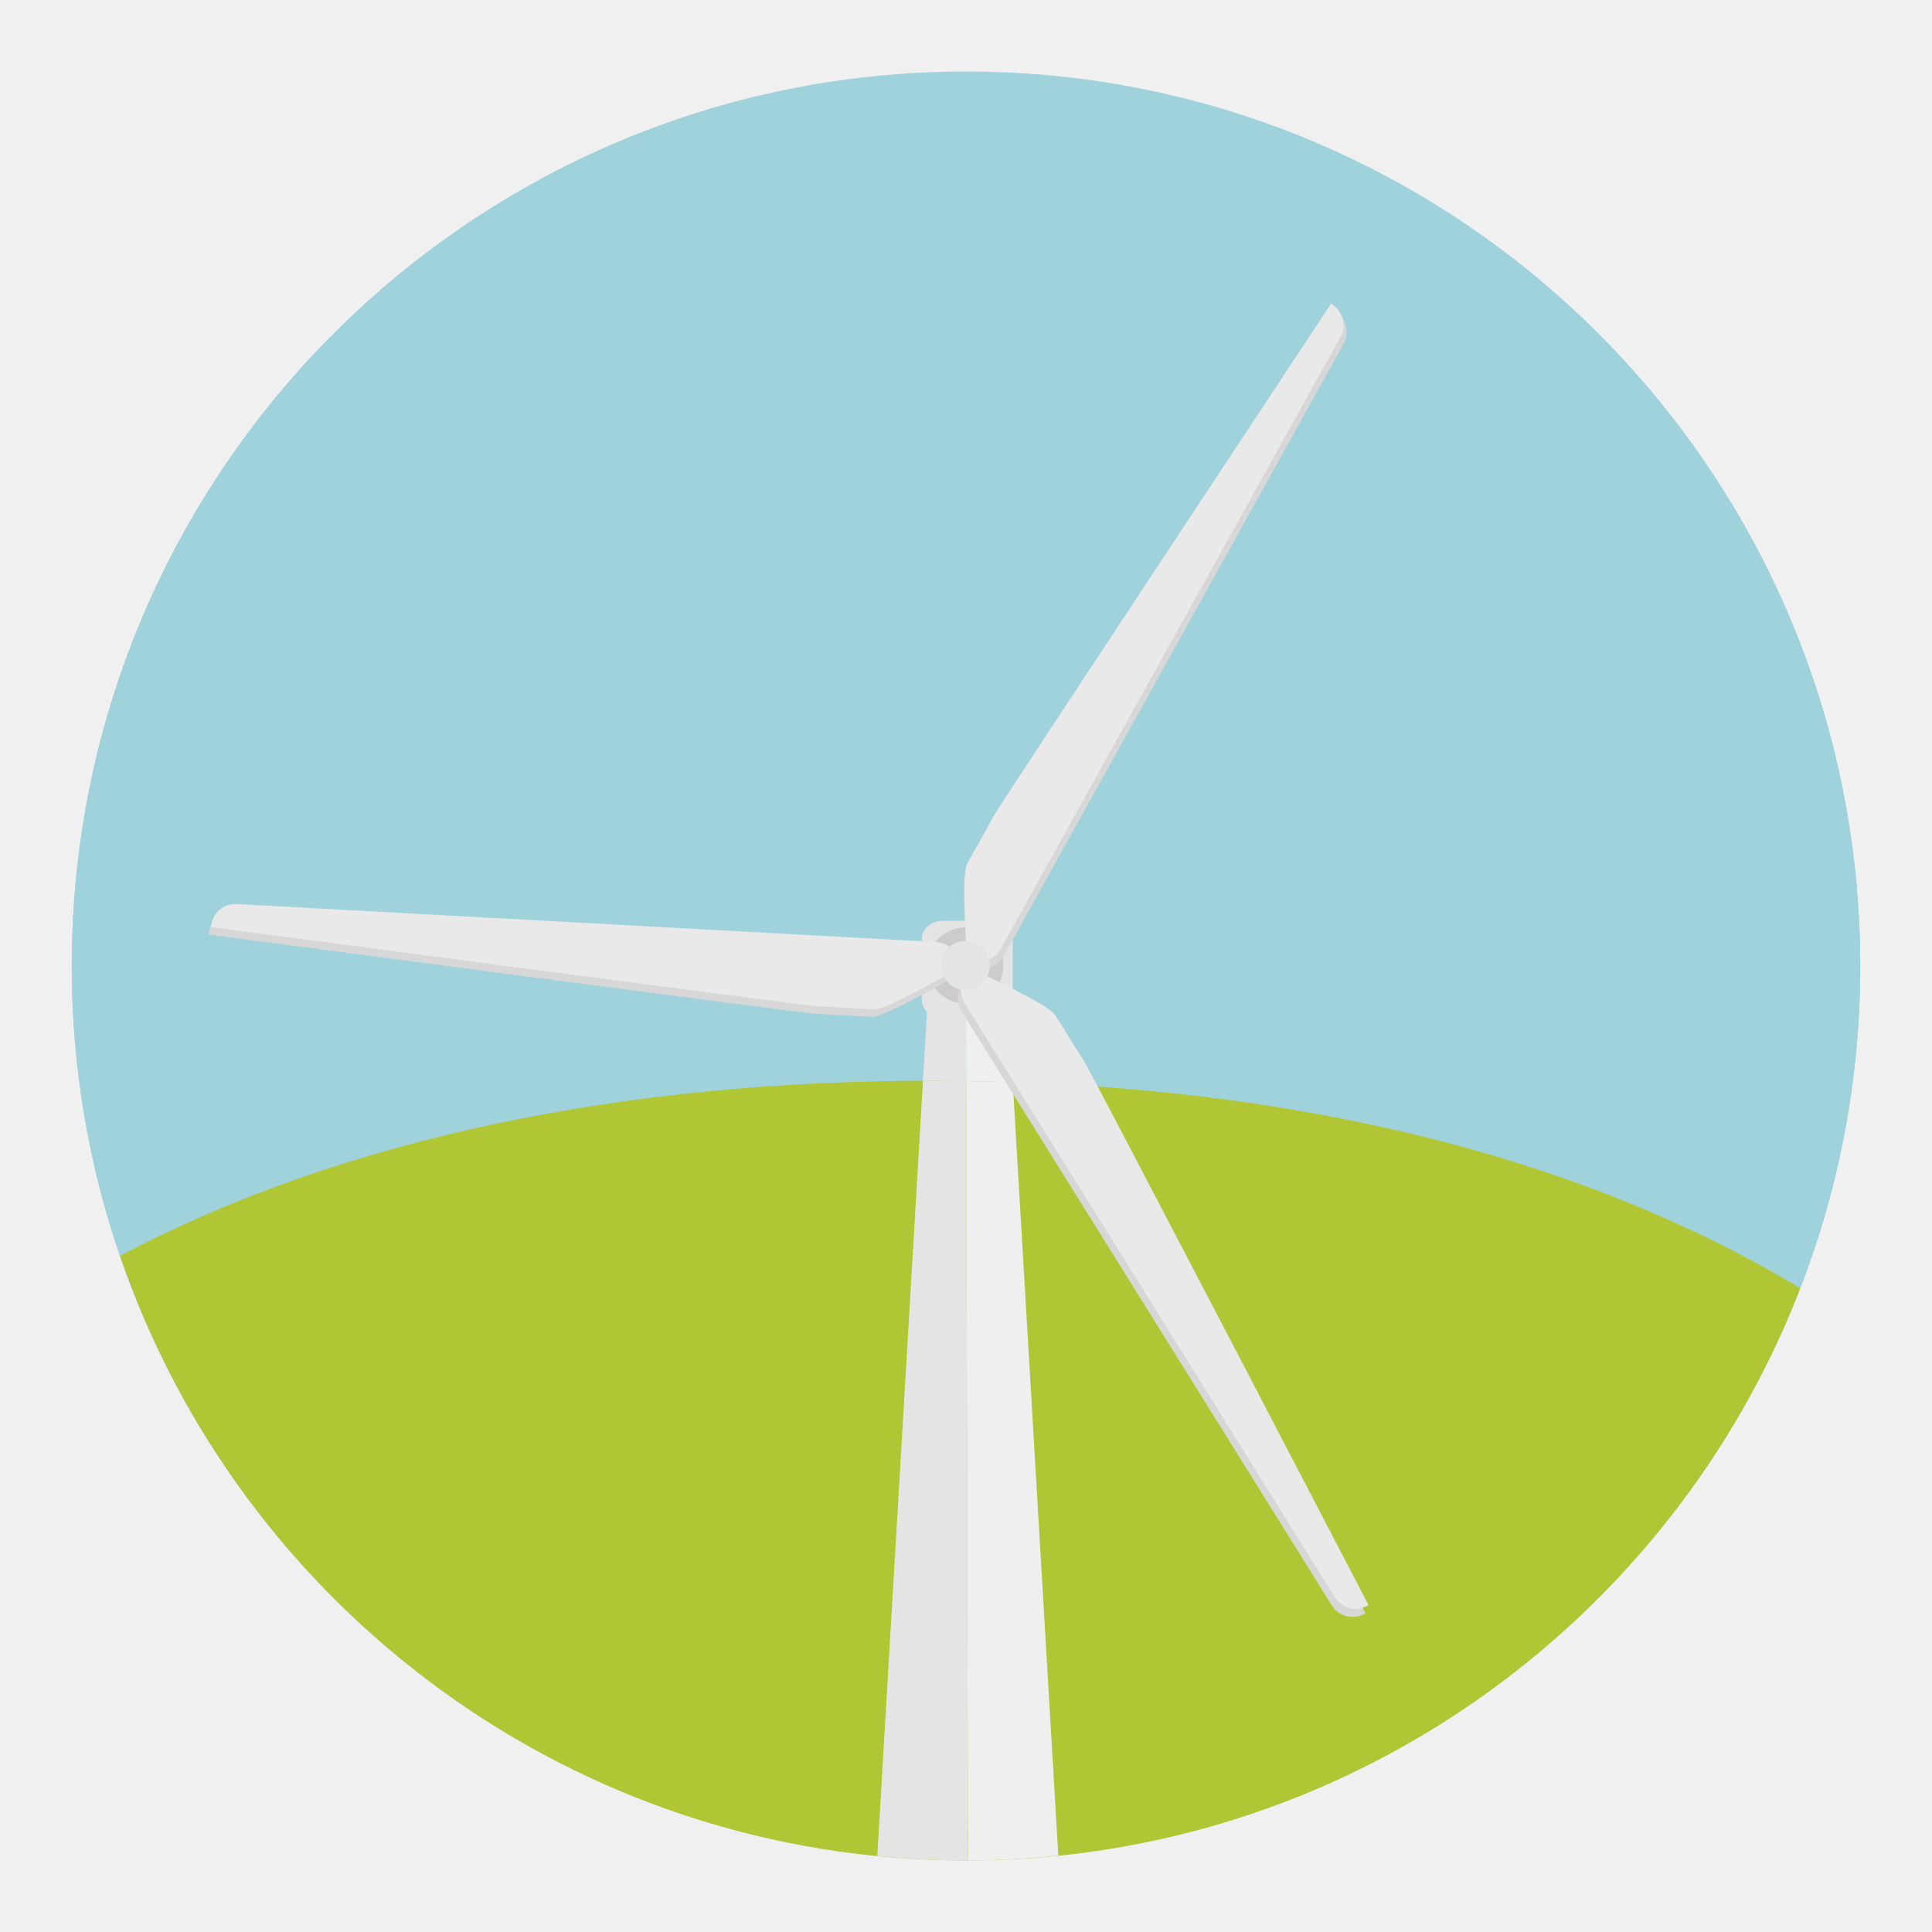
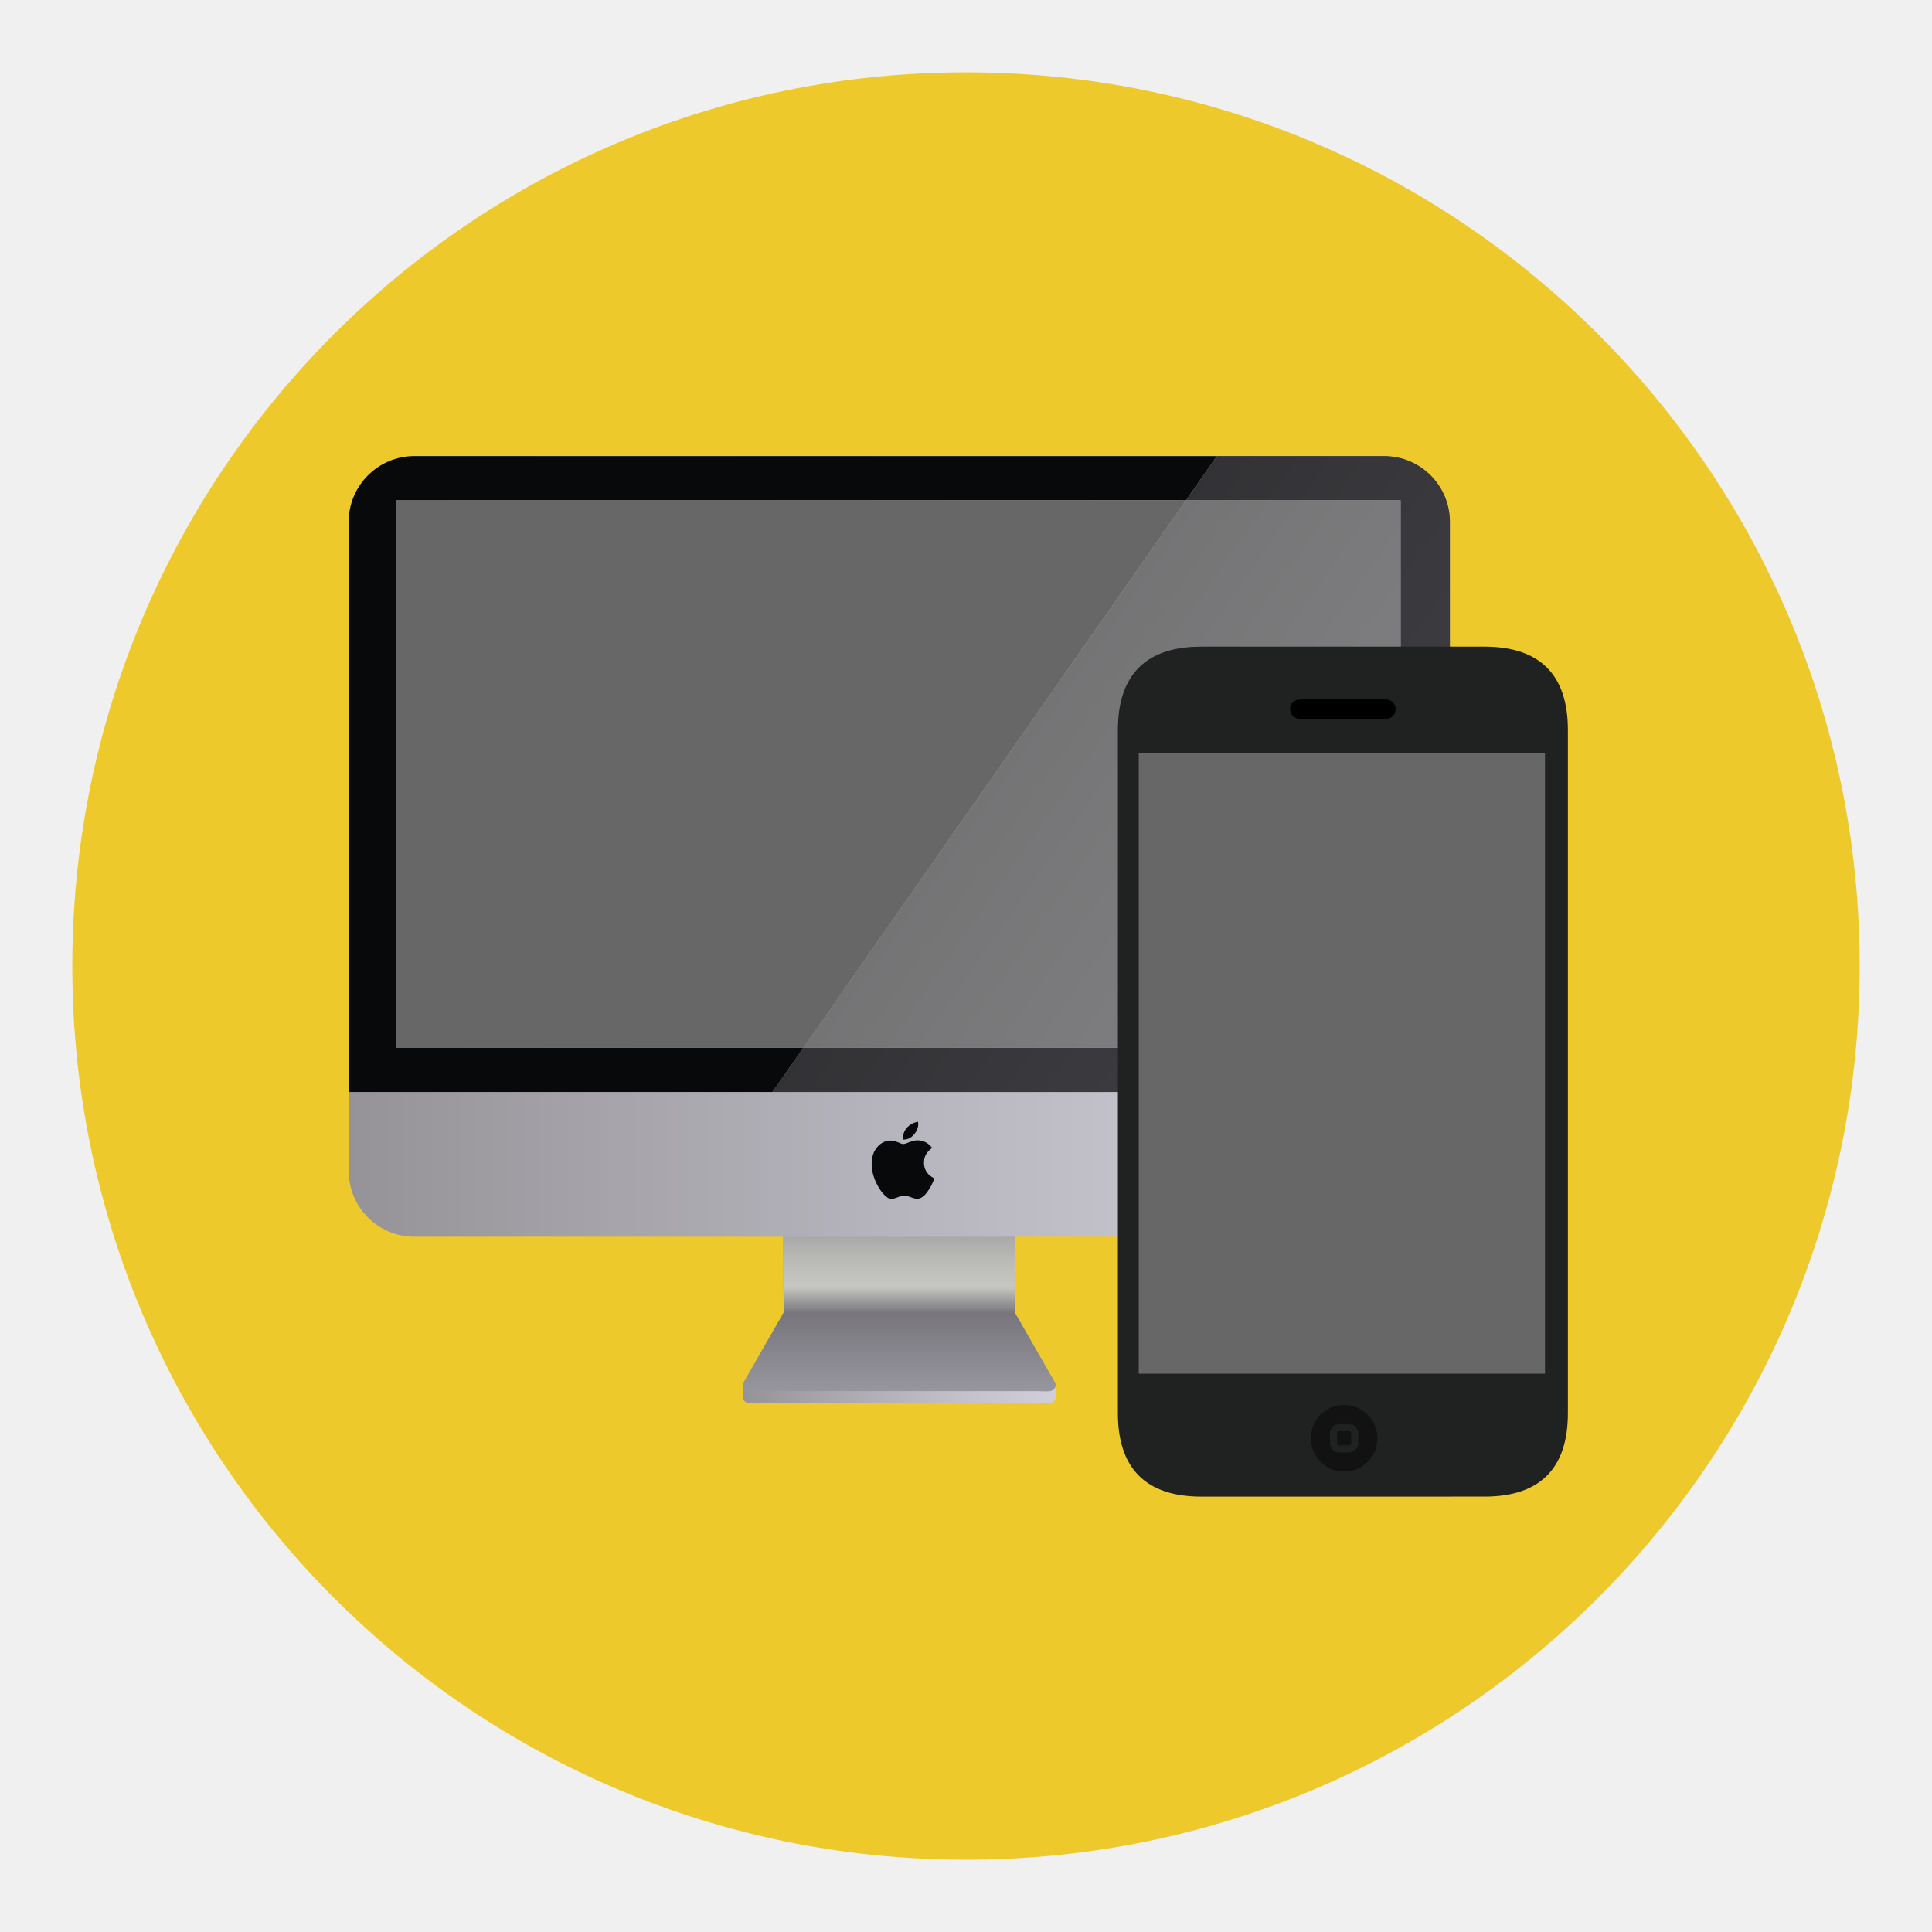
- <svg xmlns="http://www.w3.org/2000/svg" version="1.1" id="Layer_1" x="0px" y="0px" width="136.833px" height="136.833px" viewBox="0 0 136.833 136.833" style="enable-background:new 0 0 136.833 136.833;" xml:space="preserve">
-   <style type="text/css">
- 
- 	.st0{fill:#AA865B;}
- 	.st1{fill:#49A0AE;}
- 	.st2{fill:#E0E0E0;}
- 	.st3{fill:#E23942;}
- 	.st4{fill:#E4DFD6;}
- 	.st5{fill:#E4E4E4;}
- 	.st6{fill:#4C3E30;}
- 	.st7{fill:#E7E7E7;}
- 	.st8{fill:#4D4946;}
- 	.st9{fill:#E84849;}
- 	.st10{fill:#E8E8DF;}
- 	.st11{fill:#E8E8E8;}
- 	.st12{fill:#E9E9EA;}
- 	.st13{fill:#818282;}
- 	.st14{fill:#828282;}
- 	.st15{fill:#B1C635;}
- 	.st16{fill:#857856;}
- 	.st17{fill:#B5DDE1;}
- 	.st18{fill:#B7C133;}
- 	.st19{fill:#89932C;}
- 	.st20{fill:#1E1B18;}
- 	.st21{fill:#ECECEC;}
- 	.st22{fill:#51473A;}
- 	.st23{fill:#EFEFEF;}
- 	.st24{fill:#524F49;}
- 	.st25{fill:#585550;}
- 	.st26{fill:#8CB23F;}
- 	.st27{fill:#202121;}
- 	.st28{fill:#8EC0C8;}
- 	.st29{fill:#F3F4F5;}
- 	.st30{fill:#5B4F3F;}
- 	.st31{fill:#5C9340;}
- 	.st32{fill:#C02026;}
- 	.st33{fill:#C0C0C0;}
- 	.st34{fill:#93793D;}
- 	.st35{fill:#939292;}
- 	.st36{fill:#C4E7ED;}
- 	.st37{opacity:0.5;}
- 	.st38{opacity:0.7;}
- 	.st39{opacity:0.8;}
- 	.st40{fill:#FFA300;}
- 	.st41{fill:#FFCE00;}
- 	.st42{fill:#FFFFFF;}
- 	.st43{fill:#65A844;}
- 	.st44{fill:#665C51;}
- 	.st45{fill:#67B8CB;}
- 	.st46{fill:#9BD7D9;}
- 	.st47{fill:#CDCCCB;}
- 	.st48{fill:#344E5D;}
- 	.st49{fill:#6B4E15;}
- 	.st50{fill:#6B7D35;}
- 	.st51{fill:#D2D2D2;}
- 	.st52{fill:#3A2F22;}
- 	.st53{fill:#3B342D;}
- 	.st54{fill:#D6EFF2;}
- 	.st55{fill:#D7D7D7;}
- 	.st56{fill:#3E8540;}
- 	.st57{fill:#D9E3E4;}
- 	.st58{fill:#A0D2DC;}
- 	.st59{fill:#A19F9F;}
- 	.st60{fill:#737373;}
- 	.st61{fill:#A2D4DE;}
- 	.st62{fill:#A2DADB;}
- 	.st63{fill:#73BFCB;}
- 	.st64{fill:#766959;}
- 	.st65{fill:#77746F;}
- 	.st66{fill:#77913B;}
- 	.st67{fill:#A6B232;}
- 	.st68{fill:#A8A7A7;}
- 	.st69{fill:#DFDFDF;}
- 	.st70{fill:#423528;}
- 	.st71{fill:#43B665;}
- 	.st72{fill:#444341;}
- 	.st73{fill:#453F38;}
- 
- </style>
+ <svg xmlns="http://www.w3.org/2000/svg" xmlns:xlink="http://www.w3.org/1999/xlink" version="1.1" id="Layer_1" x="0px" y="0px" width="136.913px" height="136.914px" viewBox="0 0 136.913 136.914" enable-background="new 0 0 136.913 136.914" xml:space="preserve">
  <g>
-     <g>
-       <g>
-         <circle class="st58" cx="68.417" cy="68.399" r="63.333" />
-       </g>
-     </g>
    <g>
      <g>
        <g>
          <g>
-             <path class="st58" d="M127.5,91.242c2.735-7.079,4.25-14.765,4.25-22.809c0-34.979-28.355-63.333-63.333-63.333       S5.083,33.454,5.083,68.433c0,7.18,1.212,14.073,3.414,20.508c15.923-8.395,35.841-12.398,57.458-12.398       C89.463,76.542,110.964,81.274,127.5,91.242z" />
-           </g>
-           <g>
-             <path class="st15" d="M68.417,131.767c26.934,0,49.926-16.822,59.083-40.525c-16.535-9.968-38.036-14.699-61.544-14.699       c-21.617,0-41.535,4.004-57.458,12.398C17.022,113.85,40.62,131.767,68.417,131.767z" />
+             <circle fill="#EDC92C" cx="68.457" cy="68.458" r="63.333" />
          </g>
        </g>
      </g>
    </g>
    <g>
      <g>
        <g>
-           <path class="st23" d="M71.727,76.652l-0.35-5.929c0-2.175-1.05-3.938-2.344-3.938h-0.625l0.022,9.789      C69.535,76.589,70.633,76.615,71.727,76.652z" />
-         </g>
-         <g>
-           <path class="st23" d="M68.431,76.574l0.123,55.19c2.162-0.005,4.296-0.126,6.401-0.343l-3.229-54.77      C70.633,76.615,69.535,76.589,68.431,76.574z" />
-         </g>
-         <g>
-           <path class="st5" d="M68.431,76.574l-0.022-9.789h-0.353c-1.293,0-2.344,1.764-2.344,3.938l-0.344,5.826      c0.197-0.001,0.391-0.007,0.587-0.007C66.785,76.542,67.607,76.562,68.431,76.574z" />
-         </g>
-         <g>
-           <path class="st5" d="M68.554,131.764l-0.123-55.19c-0.824-0.012-1.646-0.031-2.476-0.031c-0.196,0-0.39,0.006-0.587,0.007      l-3.234,54.897c2.067,0.203,4.16,0.32,6.282,0.32C68.462,131.767,68.508,131.765,68.554,131.764z" />
+           <g>
+             <linearGradient id="SVGID_2_" gradientUnits="userSpaceOnUse" x1="52.645" y1="92.017" x2="74.815" y2="92.017">
+               <stop offset="0" style="stop-color:#959397" />
+               <stop offset="0.234" style="stop-color:#A6A4AA" />
+               <stop offset="0.731" style="stop-color:#C4C2CC" />
+               <stop offset="1" style="stop-color:#D0CED9" />
+             </linearGradient>
+             <path fill="url(#SVGID_2_)" d="M74.815,98.903c0,0.682-0.556,0.526-1.239,0.526h-19.69c-0.686,0-1.24,0.155-1.24-0.526v-0.845       l2.896-4.354l-0.054-7.879c0-0.684,0.554-1.238,1.239-1.238h14.008c0.684,0,1.24,0.555,1.24,1.238l-0.05,7.903l2.891,4.329       V98.903z" />
+             <linearGradient id="SVGID_3_" gradientUnits="userSpaceOnUse" x1="63.73" y1="83.878" x2="63.73" y2="98.602">
+               <stop offset="0.115" style="stop-color:#959397" />
+               <stop offset="0.142" style="stop-color:#99989B" />
+               <stop offset="0.372" style="stop-color:#BABAB7" />
+               <stop offset="0.497" style="stop-color:#C6C7C2" />
+               <stop offset="0.624" style="stop-color:#78767C" />
+               <stop offset="1" style="stop-color:#97969E" />
+             </linearGradient>
+             <path fill="url(#SVGID_3_)" d="M74.815,98.059c0,0.684-0.556,0.528-1.239,0.528h-19.69c-0.686,0-1.24,0.155-1.24-0.528       l2.896-5.064l-0.054-7.878c0-0.686,0.554-1.238,1.239-1.238h14.008c0.684,0,1.24,0.553,1.24,1.238l-0.05,7.903L74.815,98.059z" />
+           </g>
+           <g>
+             <g>
+               <linearGradient id="SVGID_4_" gradientUnits="userSpaceOnUse" x1="24.712" y1="59.984" x2="102.748" y2="59.984">
+                 <stop offset="0" style="stop-color:#959397" />
+                 <stop offset="0.234" style="stop-color:#A6A4AA" />
+                 <stop offset="0.731" style="stop-color:#C4C2CC" />
+                 <stop offset="1" style="stop-color:#D0CED9" />
+               </linearGradient>
+               <path fill="url(#SVGID_4_)" d="M102.748,82.986c0,2.573-2.086,4.658-4.658,4.658H29.371c-2.573,0-4.658-2.085-4.658-4.658        V36.981c0-2.572,2.085-4.658,4.658-4.658h68.719c2.572,0,4.658,2.086,4.658,4.658V82.986z" />
+             </g>
+             <g>
+               <path fill-rule="evenodd" clip-rule="evenodd" fill="#08090B" d="M65.055,79.499c0.073,0.396-0.116,0.721-0.32,0.938        c-0.177,0.19-0.412,0.34-0.74,0.321c-0.064-0.69,0.485-1.172,1.052-1.26C65.051,79.499,65.052,79.499,65.055,79.499z" />
+               <path fill-rule="evenodd" clip-rule="evenodd" fill="#08090B" d="M66.061,81.347c-0.36,0.257-0.619,0.595-0.578,1.166        c0.034,0.487,0.352,0.818,0.729,0.994c-0.088,0.257-0.191,0.483-0.32,0.69c-0.169,0.269-0.411,0.664-0.77,0.74        c-0.41,0.084-0.667-0.233-1.116-0.2c-0.342,0.026-0.649,0.308-0.995,0.191c-0.166-0.058-0.342-0.236-0.454-0.37        c-0.35-0.419-0.676-1.07-0.759-1.696c-0.071-0.538,0.001-1.005,0.218-1.363c0.227-0.372,0.65-0.729,1.212-0.664        c0.141,0.016,0.281,0.065,0.408,0.114c0.109,0.042,0.254,0.125,0.389,0.125c0.128-0.002,0.29-0.09,0.416-0.135        c0.146-0.053,0.299-0.109,0.456-0.122C65.467,80.765,65.814,81.046,66.061,81.347z" />
+             </g>
+             <g>
+               <defs>
+                 <path id="SVGID_7_" d="M102.748,82.986c0,2.573-2.086,4.658-4.658,4.658H29.371c-2.573,0-4.658-2.085-4.658-4.658V36.981         c0-2.572,2.085-4.658,4.658-4.658h68.719c2.572,0,4.658,2.086,4.658,4.658V82.986z" />
+               </defs>
+               <clipPath id="SVGID_5_">
+                 <use xlink:href="#SVGID_7_" overflow="visible" />
+               </clipPath>
+               <g clip-path="url(#SVGID_5_)">
+                 <path fill="#08090B" d="M102.748,36.981c0-2.572-2.086-4.658-4.658-4.658H86.237l-2.188,3.131h15.206v38.792H56.939         l-2.195,3.142h48.004V36.981z" />
+                 <g>
+                   <polygon fill="none" points="99.255,74.246 99.255,35.454 84.049,35.454 56.939,74.246         " />
+                   <path fill="#08090B" d="M28.062,74.246V35.454h55.987l2.188-3.131H29.371c-2.573,0-4.658,2.086-4.658,4.658v40.406h30.031          l2.195-3.142H28.062z" />
+                   <polygon fill="#676767" points="28.062,74.246 56.939,74.246 84.049,35.454 28.062,35.454         " />
+                   <linearGradient id="SVGID_6_" gradientUnits="userSpaceOnUse" x1="-849.79" y1="462.106" x2="-756.271" y2="462.106" gradientTransform="matrix(0.4028 0.2815 -1.1042 1.58 925.2264 -439.1808)">
+                     <stop offset="0" style="stop-color:#959397" />
+                     <stop offset="0.234" style="stop-color:#A6A4AA" />
+                     <stop offset="0.731" style="stop-color:#C4C2CC" />
+                     <stop offset="1" style="stop-color:#D0CED9" />
+                   </linearGradient>
+                   <path opacity="0.3" fill="url(#SVGID_6_)" d="M98.089,32.323H86.237l-2.188,3.131h15.206v38.792H56.939l-2.195,3.142h48.004          V36.981C102.748,34.409,100.662,32.323,98.089,32.323z" />
+                 </g>
+                 <polygon fill="#676767" points="99.255,74.246 99.255,35.454 84.049,35.454 56.939,74.246        " />
+                 <linearGradient id="SVGID_8_" gradientUnits="userSpaceOnUse" x1="-849.79" y1="461.82" x2="-756.273" y2="461.82" gradientTransform="matrix(0.4028 0.2815 -1.1042 1.58 925.2264 -439.1808)">
+                   <stop offset="0" style="stop-color:#959397" />
+                   <stop offset="0.234" style="stop-color:#A6A4AA" />
+                   <stop offset="0.731" style="stop-color:#C4C2CC" />
+                   <stop offset="1" style="stop-color:#D0CED9" />
+                 </linearGradient>
+                 <polygon opacity="0.3" fill="url(#SVGID_8_)" points="99.255,74.246 99.255,35.454 84.049,35.454 56.939,74.246        " />
+               </g>
+             </g>
+           </g>
        </g>
      </g>
      <g>
        <g>
-           <path class="st5" d="M71.726,70.822c0,0.703-0.662,1.273-1.48,1.273h-3.479c-0.816,0-1.479-0.57-1.479-1.273v-4.328      c0-0.705,0.663-1.275,1.479-1.275h3.479c0.818,0,1.48,0.57,1.48,1.275V70.822z" />
-         </g>
-         <g>
-           <circle class="st47" cx="68.374" cy="68.38" r="2.694" />
+           <path fill="#202121" d="M111.111,100.153c0,3.914-1.992,5.906-5.906,5.904l-20.078,0.002c-3.914,0-5.906-1.992-5.906-5.906      V51.73c0-3.913,1.992-5.904,5.906-5.904h20.078c3.914,0,5.906,1.991,5.906,5.904V100.153z" />
        </g>
        <g>
          <g>
-             <g>
-               <g>
-                 <path class="st55" d="M57.71,71.798l4.021,0.218c0.952,0.052,6.036-2.944,6.036-2.944c0.053-0.953-0.676-1.768-1.631-1.82         L16.61,64.559c-0.954-0.052-1.769,0.68-1.821,1.632C14.789,66.191,56.757,71.746,57.71,71.798z" />
-               </g>
-               <g>
-                 <path class="st12" d="M57.875,71.266l4.02,0.218c0.951,0.053,6.037-2.944,6.037-2.944c0.052-0.953-0.677-1.769-1.632-1.82         l-49.525-2.691c-0.955-0.053-1.771,0.679-1.823,1.632C14.951,65.66,56.921,71.214,57.875,71.266z" />
-               </g>
-             </g>
-             <g>
-               <g>
-                 <path class="st55" d="M70.668,58.164l-1.954,3.521c-0.463,0.832,0.01,6.717,0.01,6.717c0.832,0.463,1.886,0.164,2.349-0.672         l24.081-43.361c0.463-0.836,0.162-1.889-0.671-2.353C94.483,22.016,71.133,57.332,70.668,58.164z" />
-               </g>
-               <g>
-                 <path class="st12" d="M70.452,57.669l-1.956,3.52c-0.463,0.833,0.011,6.717,0.011,6.717c0.833,0.464,1.886,0.164,2.349-0.672         l24.081-43.361c0.465-0.836,0.161-1.889-0.672-2.352C94.264,21.521,70.916,56.835,70.452,57.669z" />
-               </g>
-             </g>
-             <g>
-               <g>
-                 <path class="st55" d="M76.652,75.898l-2.131-3.418c-0.503-0.809-5.879-3.25-5.879-3.25c-0.809,0.504-1.057,1.568-0.551,2.379         l26.232,42.095c0.506,0.812,1.574,1.058,2.383,0.555C96.707,114.258,77.156,76.708,76.652,75.898z" />
-               </g>
-               <g>
-                 <path class="st12" d="M76.871,75.32l-2.129-3.418c-0.504-0.809-5.879-3.25-5.879-3.25c-0.809,0.504-1.057,1.568-0.551,2.381         l26.234,42.093c0.504,0.812,1.572,1.058,2.381,0.554C96.927,113.679,77.375,76.13,76.871,75.32z" />
-               </g>
-             </g>
+             <circle fill="#121212" cx="95.252" cy="101.925" r="2.362" />
          </g>
          <g>
-             <circle class="st5" cx="68.374" cy="68.38" r="1.734" />
+             <path fill="#202121" d="M95.601,102.929h-0.697c-0.176,0-0.34-0.068-0.463-0.193c-0.125-0.125-0.191-0.29-0.189-0.465v-0.693       c0-0.36,0.293-0.654,0.652-0.654h0.697c0.361,0,0.654,0.294,0.654,0.654v0.695C96.255,102.635,95.962,102.929,95.601,102.929z        M94.904,101.423c-0.086,0-0.152,0.067-0.152,0.154v0.695c0,0.043,0.016,0.081,0.043,0.11c0.029,0.029,0.068,0.046,0.109,0.046       h0.697c0.086,0,0.154-0.07,0.154-0.156v-0.695c0-0.087-0.066-0.154-0.154-0.154H94.904z" />
          </g>
+         </g>
+         <g>
+           <path d="M98.906,50.254c0,0.38-0.309,0.688-0.689,0.688h-6.102c-0.379,0-0.689-0.309-0.689-0.688l0,0      c0-0.381,0.311-0.688,0.689-0.688h6.102C98.597,49.565,98.906,49.873,98.906,50.254L98.906,50.254z" />
+         </g>
+         <g>
+           <rect x="80.699" y="53.354" fill="#676767" width="28.789" height="43.994" />
        </g>
      </g>
    </g>
  </g>
</svg>
